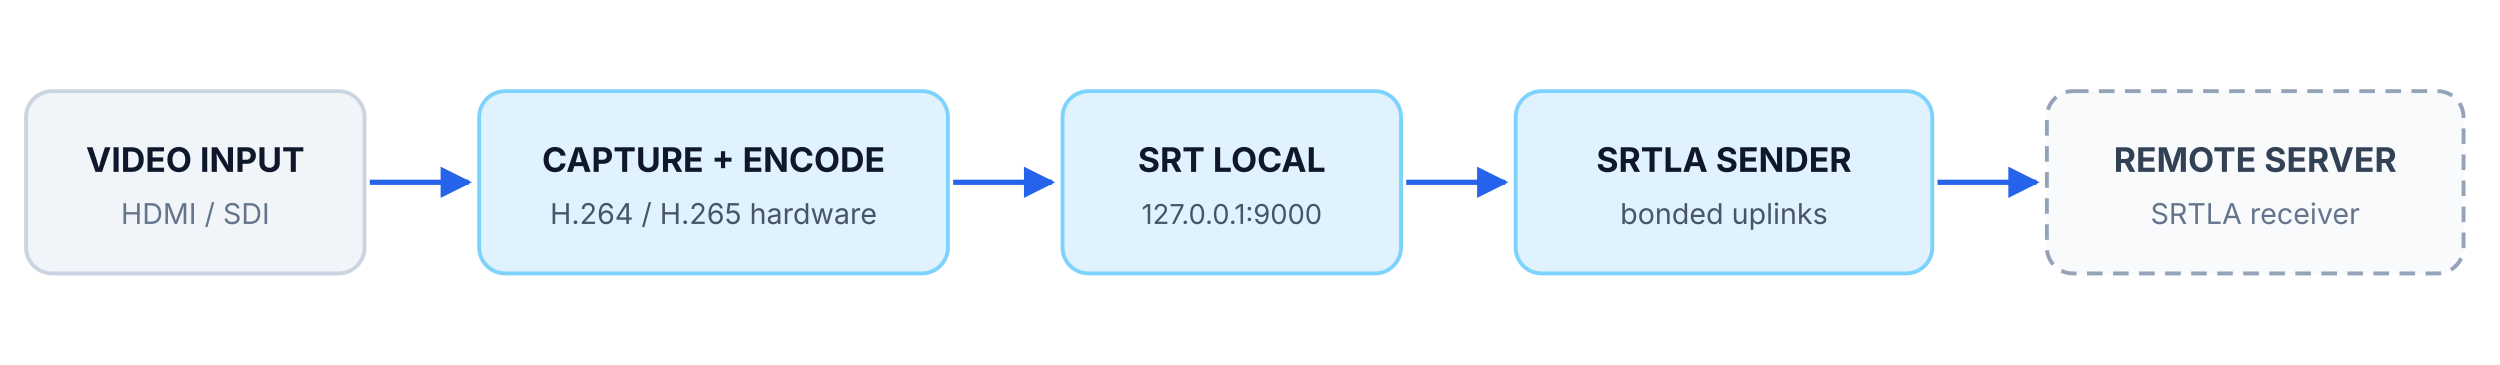
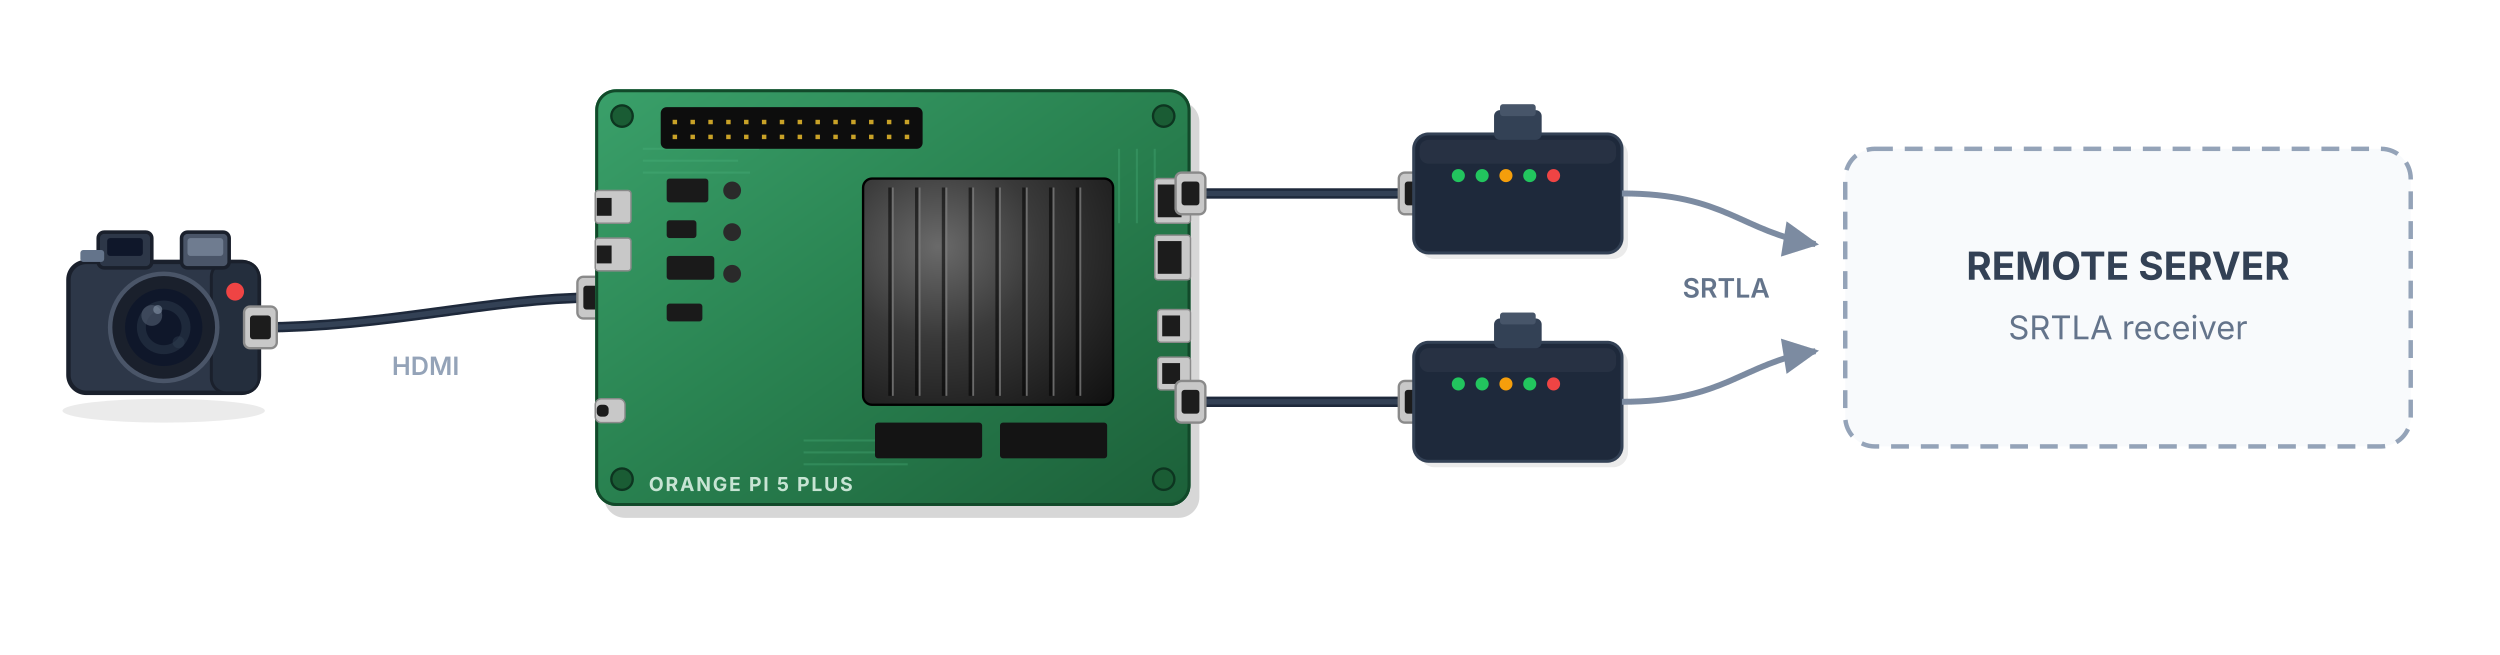
- <svg xmlns="http://www.w3.org/2000/svg" viewBox="0 0 960 140" width="960" height="140" font-family="Inter,'Segoe UI',Roboto,Helvetica,Arial,sans-serif">
+ <svg xmlns="http://www.w3.org/2000/svg" viewBox="0 0 840 220" width="840" height="220" font-family="Inter,'Segoe UI',Roboto,Helvetica,Arial,sans-serif">
  <defs>
-     <marker id="ar3" viewBox="0 0 10 10" refX="9" refY="5" markerWidth="6" markerHeight="6" orient="auto-start-reverse">
-       <path d="M0 0 L10 5 L0 10 Z" fill="#2563eb" />
+     <linearGradient id="pcbC" x1="0" y1="0" x2="1" y2="1">
+       <stop offset="0" stop-color="#3aa06a" />
+       <stop offset="0.45" stop-color="#2a8452" />
+       <stop offset="1" stop-color="#1c6039" />
+     </linearGradient>
+     <radialGradient id="hsC" cx="0.3" cy="0.3" r="1">
+       <stop offset="0" stop-color="#6a6a6a" />
+       <stop offset="0.4" stop-color="#3a3a3a" />
+       <stop offset="1" stop-color="#0f0f0f" />
+     </radialGradient>
+     <marker id="arC" viewBox="0 0 10 10" refX="9" refY="5" markerWidth="6" markerHeight="6" orient="auto-start-reverse">
+       <path d="M0 0 L10 5 L0 10 Z" fill="#7c8ba1" />
    </marker>
  </defs>
-   <rect x="10" y="35" width="130" height="70" rx="10" fill="#f1f5f9" stroke="#cbd5e1" stroke-width="1.5" />
-   <text x="75" y="66" text-anchor="middle" fill="#0f172a" font-size="13" font-weight="700">VIDEO INPUT</text>
-   <text x="75" y="86" text-anchor="middle" fill="#64748b" font-size="11">HDMI / SDI</text>
-   <path d="M142 70 H180" stroke="#2563eb" stroke-width="2" marker-end="url(#ar3)" />
-   <rect x="184" y="35" width="180" height="70" rx="10" fill="#e0f2fe" stroke="#7dd3fc" stroke-width="1.5" />
-   <text x="274" y="66" text-anchor="middle" fill="#0f172a" font-size="13" font-weight="700">CAPTURE + ENCODE</text>
-   <text x="274" y="86" text-anchor="middle" fill="#475569" font-size="11">H.264 / H.265 hardware</text>
-   <path d="M366 70 H404" stroke="#2563eb" stroke-width="2" marker-end="url(#ar3)" />
-   <rect x="408" y="35" width="130" height="70" rx="10" fill="#e0f2fe" stroke="#7dd3fc" stroke-width="1.5" />
-   <text x="473" y="66" text-anchor="middle" fill="#0f172a" font-size="13" font-weight="700">SRT LOCAL</text>
-   <text x="473" y="86" text-anchor="middle" fill="#475569" font-size="10.5">127.0.0.1:9000</text>
-   <path d="M540 70 H578" stroke="#2563eb" stroke-width="2" marker-end="url(#ar3)" />
-   <rect x="582" y="35" width="160" height="70" rx="10" fill="#e0f2fe" stroke="#7dd3fc" stroke-width="1.5" />
-   <text x="662" y="66" text-anchor="middle" fill="#0f172a" font-size="13" font-weight="700">SRTLA SENDER</text>
-   <text x="662" y="86" text-anchor="middle" fill="#475569" font-size="11">bonded uplinks</text>
-   <path d="M744 70 H782" stroke="#2563eb" stroke-width="2" marker-end="url(#ar3)" />
-   <rect x="786" y="35" width="160" height="70" rx="10" fill="#f8fafc" stroke="#94a3b8" stroke-width="1.5" stroke-dasharray="6 4" />
-   <text x="866" y="66" text-anchor="middle" fill="#334155" font-size="13" font-weight="700">REMOTE SERVER</text>
-   <text x="866" y="86" text-anchor="middle" fill="#64748b" font-size="11">SRTLA receiver</text>
+   <g transform="translate(55,110)">
+     <ellipse cx="0" cy="28" rx="34" ry="4" fill="#000" opacity="0.08" />
+     <rect x="-32" y="-22" width="64" height="44" rx="6" fill="#2d3748" stroke="#1a202c" stroke-width="1.5" />
+     <rect x="16" y="-22" width="16" height="44" rx="5" fill="#242e3d" stroke="#1a202c" stroke-width="1" />
+     <rect x="-22" y="-32" width="18" height="12" rx="2" fill="#2d3748" stroke="#1a202c" stroke-width="1.2" />
+     <rect x="-19" y="-30" width="12" height="6" rx="1" fill="#0f172a" />
+     <rect x="6" y="-32" width="16" height="12" rx="2" fill="#4a5568" stroke="#1a202c" stroke-width="1.2" />
+     <rect x="8" y="-30" width="12" height="6" rx="1" fill="#94a3b8" opacity="0.5" />
+     <circle cx="0" cy="0" r="18" fill="#1a202c" stroke="#4a5568" stroke-width="1.5" />
+     <circle cx="0" cy="0" r="13" fill="#0f172a" />
+     <circle cx="0" cy="0" r="9" fill="#1e293b" />
+     <circle cx="0" cy="0" r="6" fill="#0f172a" />
+     <circle cx="-4" cy="-4" r="3.5" fill="#4a5568" opacity="0.7" />
+     <circle cx="-2" cy="-6" r="1.5" fill="#94a3b8" opacity="0.5" />
+     <circle cx="5" cy="5" r="2" fill="#334155" opacity="0.4" />
+     <circle cx="24" cy="-12" r="3" fill="#ef4444" />
+     <rect x="-28" y="-26" width="8" height="4" rx="1" fill="#64748b" />
+   </g>
+   <path d="M87 110 C 130 110, 165 100, 200 100" fill="none" stroke="#1e293b" stroke-width="3.5" stroke-linecap="round" />
+   <path d="M87 110 C 130 110, 165 100, 200 100" fill="none" stroke="#334155" stroke-width="1.8" stroke-linecap="round" />
+   <rect x="82" y="103" width="11" height="14" rx="2" fill="#c8c8c8" stroke="#8a8a8a" stroke-width="0.8" />
+   <rect x="84" y="106" width="7" height="8" rx="1" fill="#1c1c1c" />
+   <rect x="194" y="93" width="11" height="14" rx="2" fill="#c8c8c8" stroke="#8a8a8a" stroke-width="0.8" />
+   <rect x="196" y="96" width="7" height="8" rx="1" fill="#1c1c1c" />
+   <text x="143" y="126" text-anchor="middle" fill="#94a3b8" font-size="8.5" font-weight="600">HDMI</text>
+   <g transform="translate(200,30)">
+     <rect x="3" y="4" width="200" height="140" rx="7" fill="#000" opacity="0.16" />
+     <rect x="0" y="0" width="200" height="140" rx="7" fill="url(#pcbC)" />
+     <rect x="0.5" y="0.5" width="199" height="139" rx="6.5" fill="none" stroke="#12492a" stroke-width="1" />
+     <g stroke="#4cb47e" stroke-width="0.7" opacity="0.3" fill="none">
+       <path d="M16 20 H55" />
+       <path d="M16 24 H48" />
+       <path d="M16 28 H52" />
+       <path d="M70 118 H100" />
+       <path d="M70 122 H95" />
+       <path d="M70 126 H105" />
+       <path d="M176 20 V45" />
+       <path d="M182 20 V45" />
+       <path d="M188 20 V45" />
+     </g>
+     <circle cx="9" cy="9" r="3.6" fill="#1a5c34" stroke="#0d3520" stroke-width="0.8" />
+     <circle cx="191" cy="9" r="3.6" fill="#1a5c34" stroke="#0d3520" stroke-width="0.8" />
+     <circle cx="9" cy="131" r="3.6" fill="#1a5c34" stroke="#0d3520" stroke-width="0.8" />
+     <circle cx="191" cy="131" r="3.6" fill="#1a5c34" stroke="#0d3520" stroke-width="0.8" />
+     <rect x="22" y="6" width="88" height="14" rx="2" fill="#0d0d0d" />
+     <line x1="26" y1="11" x2="106" y2="11" stroke="#c9a227" stroke-width="1.5" stroke-dasharray="1.5 4.5" />
+     <line x1="26" y1="16" x2="106" y2="16" stroke="#c9a227" stroke-width="1.5" stroke-dasharray="1.5 4.5" />
+     <rect x="90" y="30" width="84" height="76" rx="3" fill="url(#hsC)" />
+     <g stroke="#000" stroke-width="1.1" opacity="0.55">
+       <line x1="99" y1="33" x2="99" y2="103" />
+       <line x1="108" y1="33" x2="108" y2="103" />
+       <line x1="117" y1="33" x2="117" y2="103" />
+       <line x1="126" y1="33" x2="126" y2="103" />
+       <line x1="135" y1="33" x2="135" y2="103" />
+       <line x1="144" y1="33" x2="144" y2="103" />
+       <line x1="153" y1="33" x2="153" y2="103" />
+       <line x1="162" y1="33" x2="162" y2="103" />
+     </g>
+     <g stroke="#7a7a7a" stroke-width="0.6" opacity="0.8">
+       <line x1="100" y1="33" x2="100" y2="103" />
+       <line x1="109" y1="33" x2="109" y2="103" />
+       <line x1="118" y1="33" x2="118" y2="103" />
+       <line x1="127" y1="33" x2="127" y2="103" />
+       <line x1="136" y1="33" x2="136" y2="103" />
+       <line x1="145" y1="33" x2="145" y2="103" />
+       <line x1="154" y1="33" x2="154" y2="103" />
+       <line x1="163" y1="33" x2="163" y2="103" />
+     </g>
+     <rect x="90" y="30" width="84" height="76" rx="3" fill="none" stroke="#000" stroke-width="0.8" />
+     <rect x="94" y="112" width="36" height="12" rx="1" fill="#141414" />
+     <rect x="136" y="112" width="36" height="12" rx="1" fill="#141414" />
+     <rect x="0" y="34" width="12" height="11" rx="1" fill="#c8c8c8" stroke="#8a8a8a" stroke-width="0.5" />
+     <rect x="0.5" y="36.5" width="5" height="6" fill="#1c1c1c" />
+     <rect x="0" y="50" width="12" height="11" rx="1" fill="#c8c8c8" stroke="#8a8a8a" stroke-width="0.5" />
+     <rect x="0.5" y="52.5" width="5" height="6" fill="#1c1c1c" />
+     <rect x="0" y="104" width="10" height="8" rx="2" fill="#c8c8c8" stroke="#8a8a8a" stroke-width="0.5" />
+     <rect x="0.5" y="106" width="4" height="4" rx="1.5" fill="#1c1c1c" />
+     <rect x="188" y="30" width="12" height="15" rx="1" fill="#c8c8c8" stroke="#8a8a8a" stroke-width="0.5" />
+     <rect x="189" y="32" width="8" height="11" fill="#1c1c1c" />
+     <rect x="188" y="49" width="12" height="15" rx="1" fill="#c8c8c8" stroke="#8a8a8a" stroke-width="0.5" />
+     <rect x="189" y="51" width="8" height="11" fill="#1c1c1c" />
+     <rect x="189" y="74" width="11" height="11" rx="1" fill="#c8c8c8" stroke="#8a8a8a" stroke-width="0.5" />
+     <rect x="190.5" y="76" width="6" height="7" fill="#1c1c1c" />
+     <rect x="189" y="90" width="11" height="11" rx="1" fill="#c8c8c8" stroke="#8a8a8a" stroke-width="0.5" />
+     <rect x="190.5" y="92" width="6" height="7" fill="#1c1c1c" />
+     <rect x="24" y="30" width="14" height="8" rx="1" fill="#1a1a1a" />
+     <rect x="24" y="44" width="10" height="6" rx="1" fill="#1a1a1a" />
+     <rect x="24" y="56" width="16" height="8" rx="1" fill="#1a1a1a" />
+     <rect x="24" y="72" width="12" height="6" rx="1" fill="#1a1a1a" />
+     <circle cx="46" cy="34" r="3" fill="#2a2a2a" />
+     <circle cx="46" cy="48" r="3" fill="#2a2a2a" />
+     <circle cx="46" cy="62" r="3" fill="#2a2a2a" />
+     <text x="18" y="135" font-size="6.5" font-weight="700" fill="#d8f0e2" letter-spacing="0.6" opacity="0.9">ORANGE PI 5 PLUS</text>
+   </g>
+   <path d="M400 65 H475" stroke="#1e293b" stroke-width="3.5" stroke-linecap="round" />
+   <path d="M400 65 H475" stroke="#334155" stroke-width="1.8" stroke-linecap="round" />
+   <rect x="395" y="58" width="10" height="14" rx="2" fill="#c8c8c8" stroke="#8a8a8a" stroke-width="0.8" />
+   <rect x="397" y="61" width="6" height="8" rx="1" fill="#1c1c1c" />
+   <rect x="470" y="58" width="10" height="14" rx="2" fill="#c8c8c8" stroke="#8a8a8a" stroke-width="0.8" />
+   <rect x="472" y="61" width="6" height="8" rx="1" fill="#1c1c1c" />
+   <path d="M400 135 H475" stroke="#1e293b" stroke-width="3.5" stroke-linecap="round" />
+   <path d="M400 135 H475" stroke="#334155" stroke-width="1.8" stroke-linecap="round" />
+   <rect x="395" y="128" width="10" height="14" rx="2" fill="#c8c8c8" stroke="#8a8a8a" stroke-width="0.8" />
+   <rect x="397" y="131" width="6" height="8" rx="1" fill="#1c1c1c" />
+   <rect x="470" y="128" width="10" height="14" rx="2" fill="#c8c8c8" stroke="#8a8a8a" stroke-width="0.8" />
+   <rect x="472" y="131" width="6" height="8" rx="1" fill="#1c1c1c" />
+   <g transform="translate(510, 65)">
+     <rect x="-33" y="-18" width="70" height="40" rx="5" fill="#000" opacity="0.08" />
+     <rect x="-35" y="-20" width="70" height="40" rx="5" fill="#1e293b" stroke="#334155" stroke-width="1" />
+     <rect x="-33" y="-18" width="66" height="8" rx="3" fill="#2d3748" opacity="0.6" />
+     <circle cx="-20" cy="-6" r="2.2" fill="#22c55e" />
+     <circle cx="-12" cy="-6" r="2.2" fill="#22c55e" />
+     <circle cx="-4" cy="-6" r="2.2" fill="#f59e0b" />
+     <circle cx="4" cy="-6" r="2.2" fill="#22c55e" />
+     <circle cx="12" cy="-6" r="2.2" fill="#ef4444" />
+     <rect x="-8" y="-28" width="16" height="10" rx="2" fill="#334155" />
+     <rect x="-6" y="-30" width="12" height="4" rx="1" fill="#475569" />
+   </g>
+   <g transform="translate(510, 135)">
+     <rect x="-33" y="-18" width="70" height="40" rx="5" fill="#000" opacity="0.08" />
+     <rect x="-35" y="-20" width="70" height="40" rx="5" fill="#1e293b" stroke="#334155" stroke-width="1" />
+     <rect x="-33" y="-18" width="66" height="8" rx="3" fill="#2d3748" opacity="0.6" />
+     <circle cx="-20" cy="-6" r="2.2" fill="#22c55e" />
+     <circle cx="-12" cy="-6" r="2.2" fill="#22c55e" />
+     <circle cx="-4" cy="-6" r="2.2" fill="#f59e0b" />
+     <circle cx="4" cy="-6" r="2.2" fill="#22c55e" />
+     <circle cx="12" cy="-6" r="2.2" fill="#ef4444" />
+     <rect x="-8" y="-28" width="16" height="10" rx="2" fill="#334155" />
+     <rect x="-6" y="-30" width="12" height="4" rx="1" fill="#475569" />
+   </g>
+   <path d="M545 65 C 580 65, 585 78, 610 82" fill="none" stroke="#7c8ba1" stroke-width="2" marker-end="url(#arC)" />
+   <path d="M545 135 C 580 135, 585 122, 610 118" fill="none" stroke="#7c8ba1" stroke-width="2" marker-end="url(#arC)" />
+   <text x="580" y="100" text-anchor="middle" fill="#64748b" font-size="9" font-weight="600">SRTLA</text>
+   <rect x="620" y="50" width="190" height="100" rx="10" fill="#f8fafc" stroke="#94a3b8" stroke-width="1.5" stroke-dasharray="6 4" />
+   <text x="715" y="94" text-anchor="middle" fill="#334155" font-size="13" font-weight="700">REMOTE SERVER</text>
+   <text x="715" y="114" text-anchor="middle" fill="#64748b" font-size="11">SRTLA receiver</text>
</svg>
